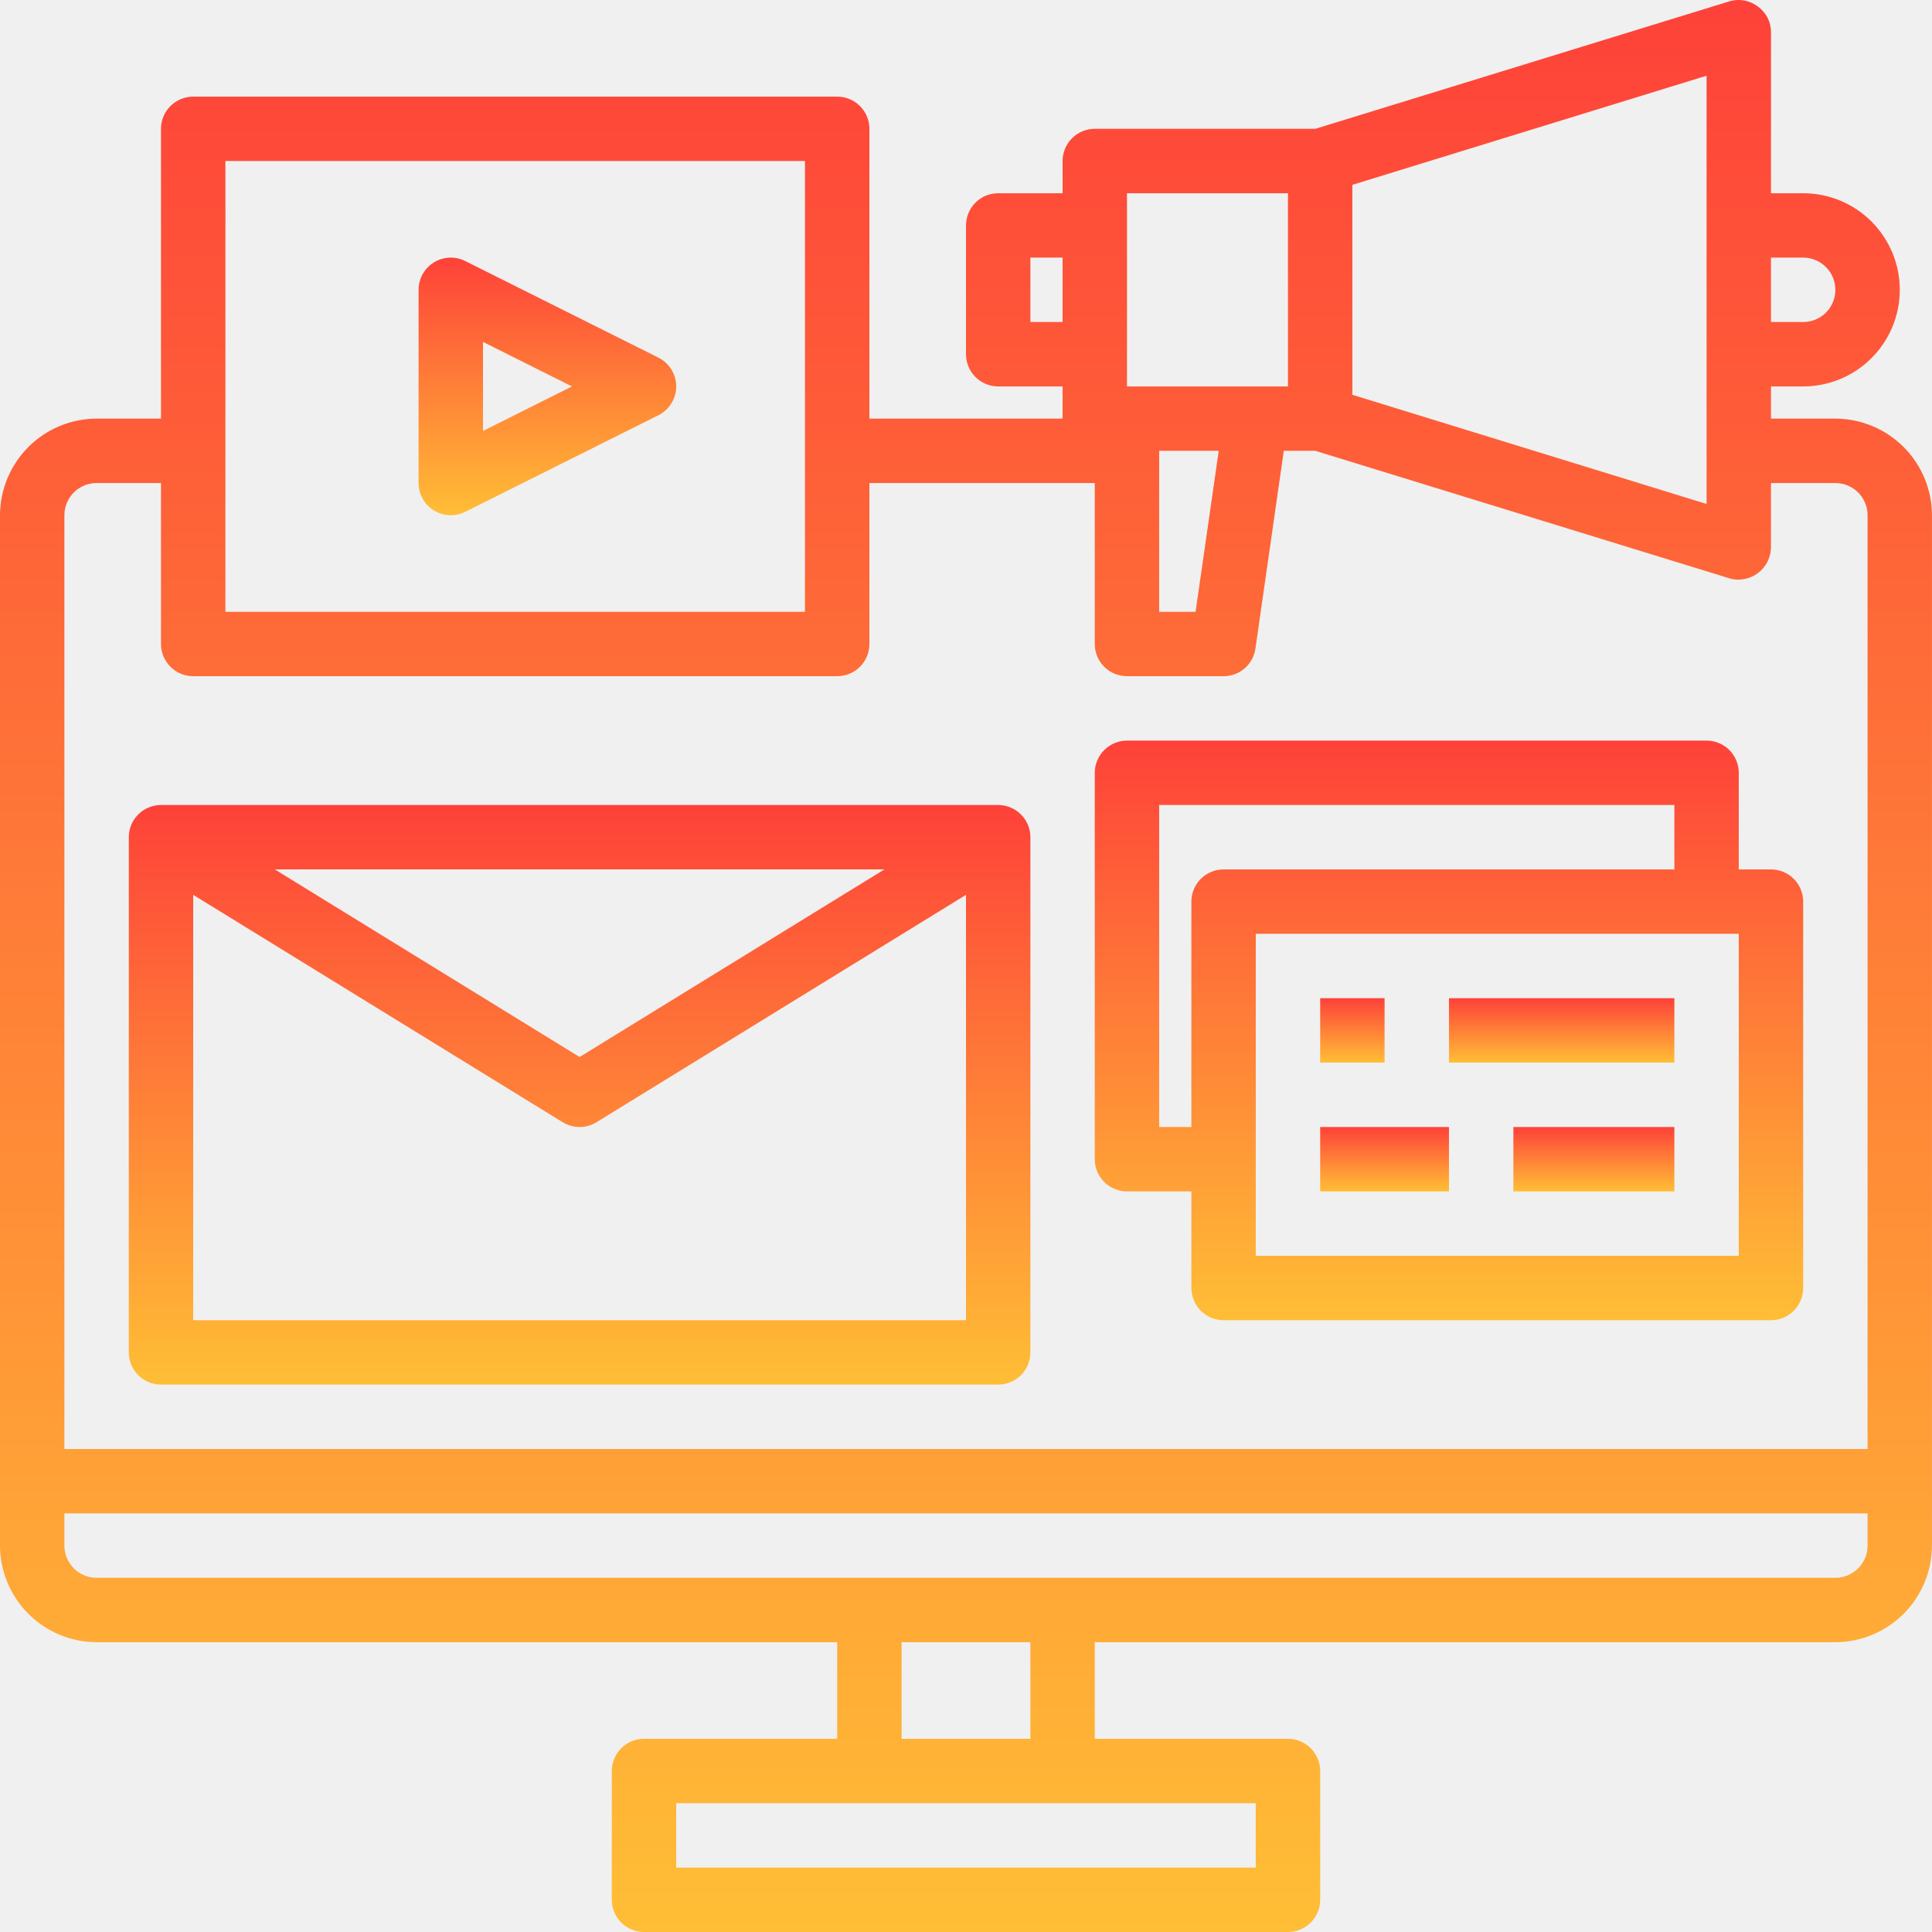
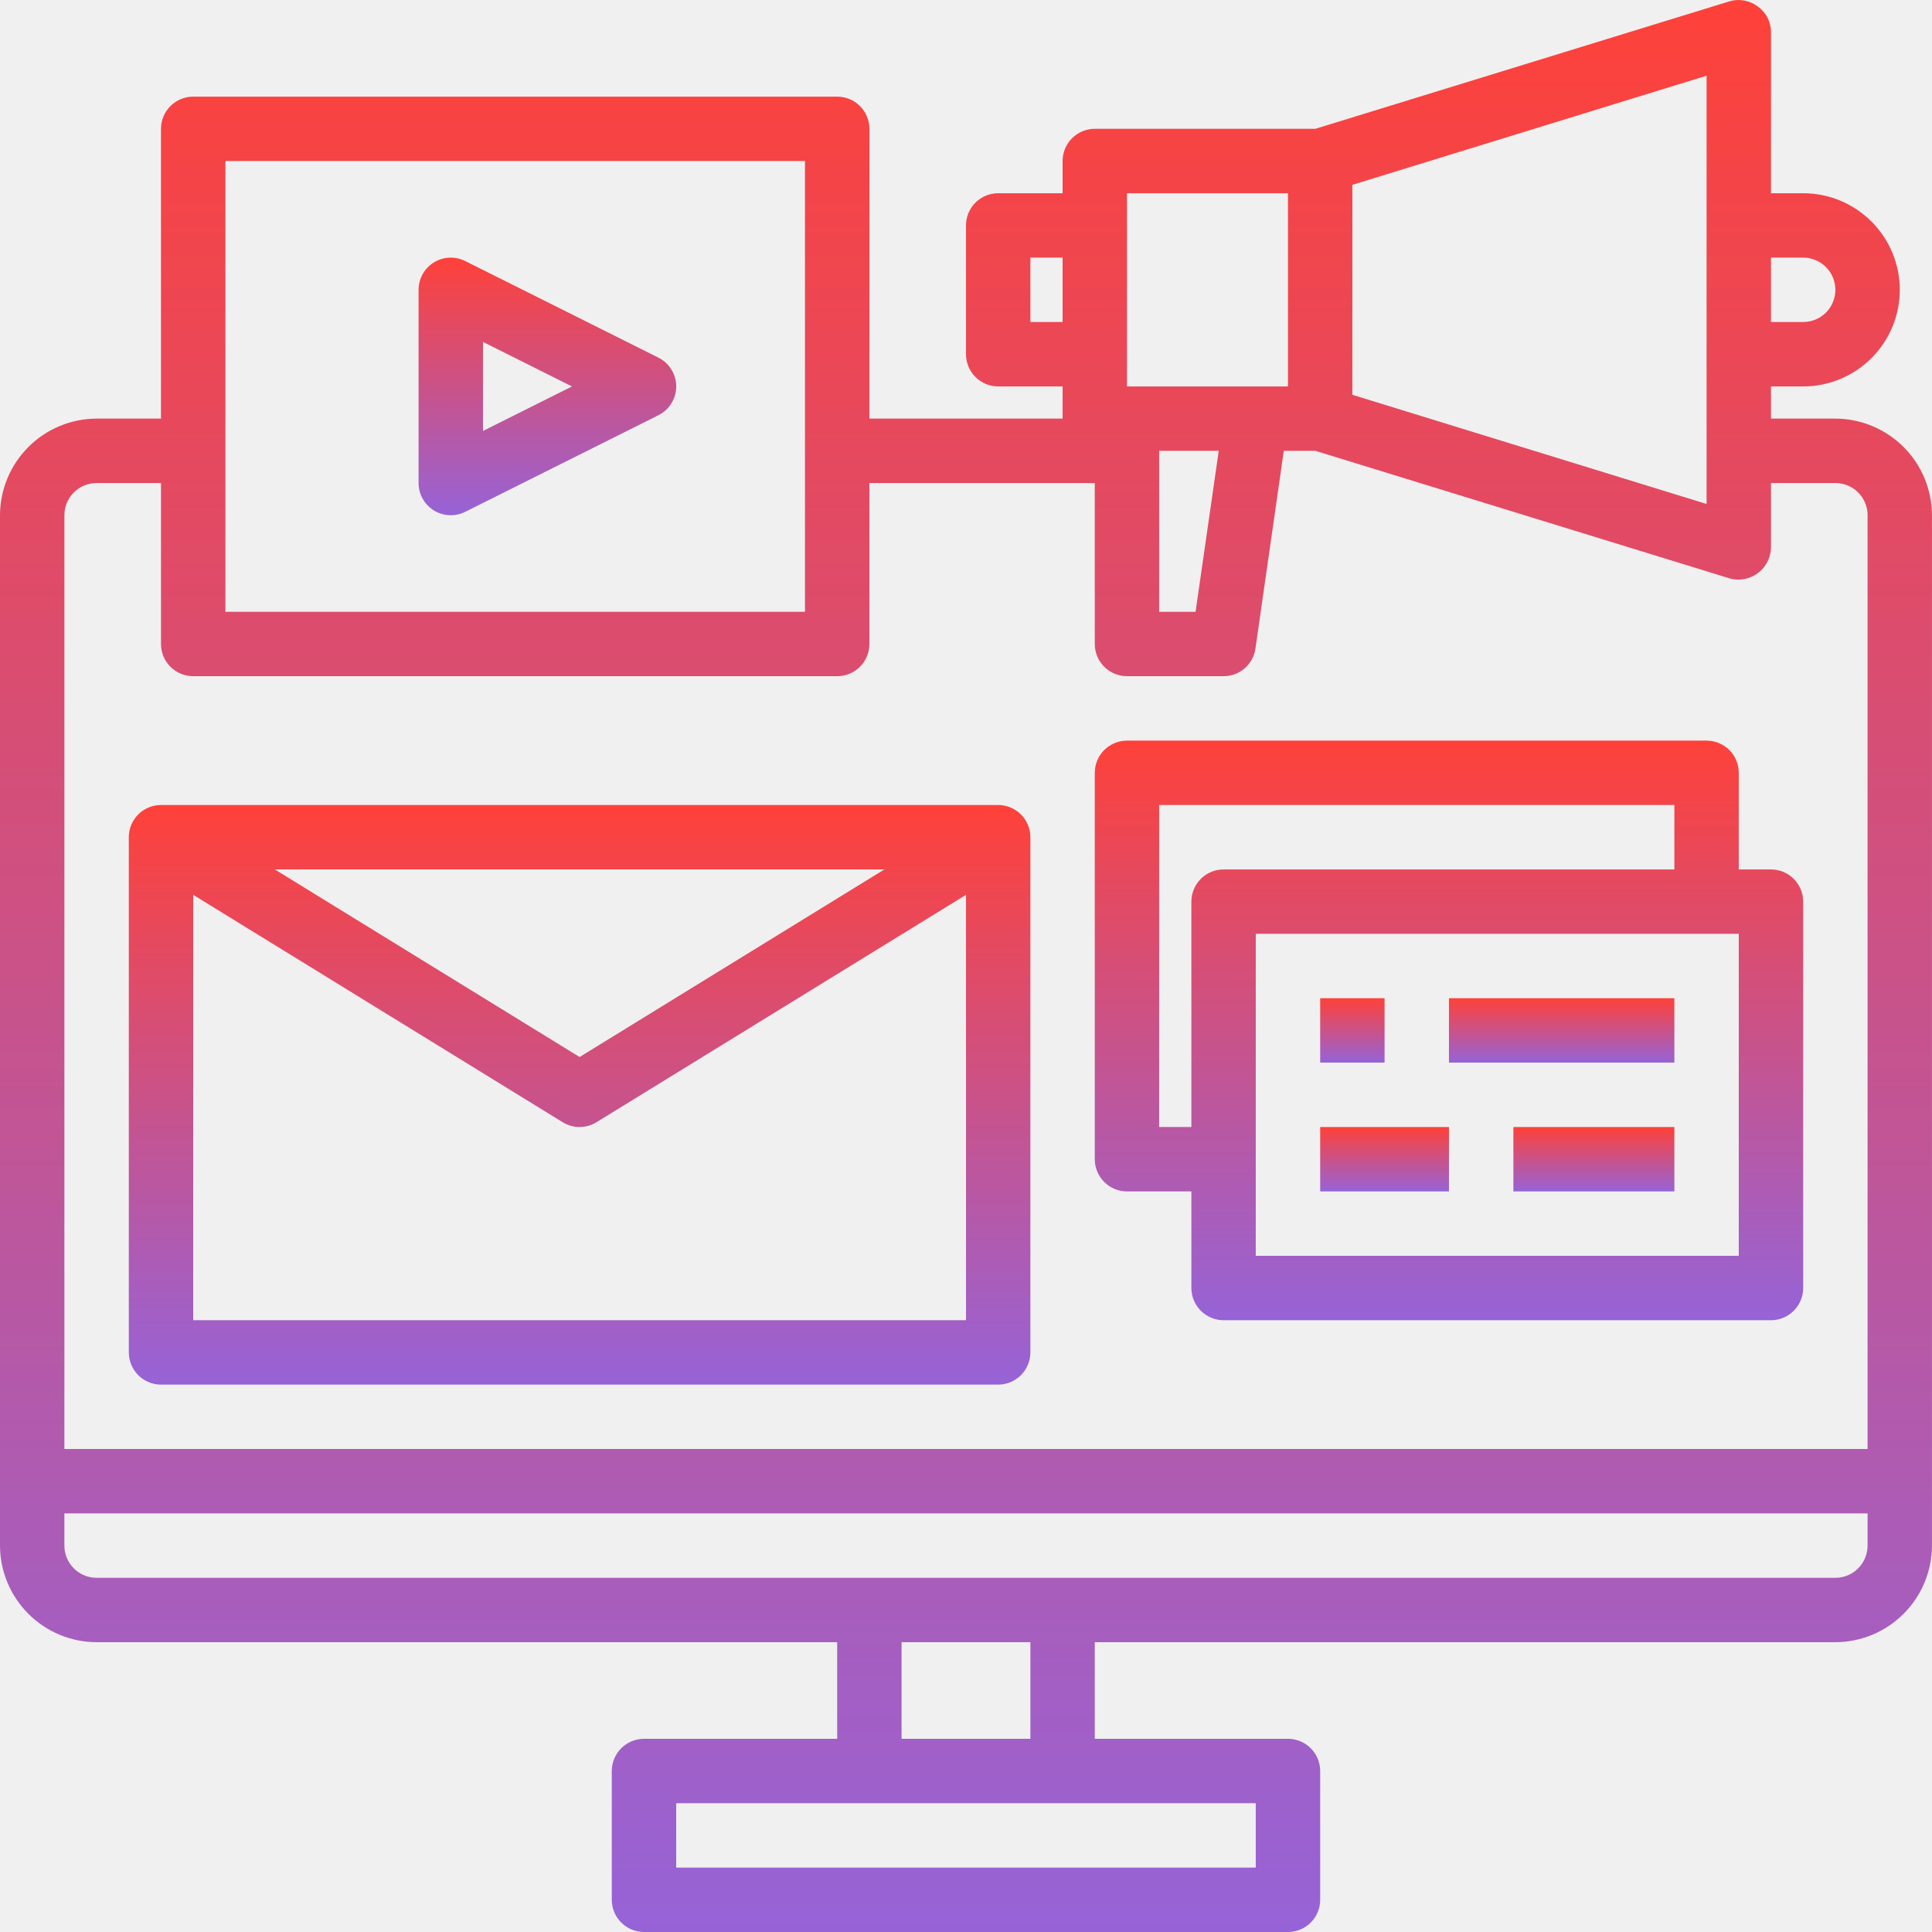
<svg xmlns="http://www.w3.org/2000/svg" width="55" height="55" viewBox="0 0 55 55" fill="none">
  <g clip-path="url(#clip0_194_2844)">
    <path d="M52.249 11.917H50.416V11.001H51.333C52.062 11.001 52.761 10.711 53.277 10.195C53.793 9.68 54.083 8.98 54.083 8.251C54.083 7.521 53.793 6.822 53.277 6.306C52.761 5.79 52.062 5.501 51.333 5.501H50.416V0.917C50.417 0.774 50.384 0.632 50.318 0.505C50.253 0.377 50.157 0.267 50.04 0.184C49.926 0.098 49.794 0.04 49.654 0.015C49.514 -0.011 49.37 -0.003 49.233 0.038L37.445 3.667H31.166C30.923 3.667 30.69 3.764 30.518 3.936C30.346 4.108 30.25 4.341 30.25 4.584V5.501H28.416C28.173 5.501 27.94 5.597 27.768 5.769C27.596 5.941 27.5 6.174 27.5 6.417V10.084C27.5 10.327 27.596 10.56 27.768 10.732C27.94 10.904 28.173 11.001 28.416 11.001H30.25V11.917H24.75V3.667C24.75 3.424 24.653 3.191 24.481 3.019C24.309 2.847 24.076 2.751 23.833 2.751H5.5C5.257 2.751 5.024 2.847 4.852 3.019C4.68 3.191 4.583 3.424 4.583 3.667V11.917H2.75C2.021 11.919 1.323 12.21 0.808 12.725C0.293 13.24 0.002 13.939 0 14.667V44C0.002 44.729 0.293 45.427 0.808 45.942C1.323 46.458 2.021 46.748 2.75 46.75H23.833V49.5H18.333C18.09 49.5 17.857 49.597 17.685 49.769C17.513 49.941 17.416 50.174 17.416 50.417V54.083C17.416 54.327 17.513 54.56 17.685 54.731C17.857 54.903 18.09 55 18.333 55H36.666C36.909 55 37.142 54.903 37.314 54.731C37.486 54.56 37.583 54.327 37.583 54.083V50.417C37.583 50.174 37.486 49.941 37.314 49.769C37.142 49.597 36.909 49.5 36.666 49.5H31.166V46.75H52.249C52.978 46.748 53.676 46.458 54.191 45.942C54.707 45.427 54.997 44.729 54.999 44V14.667C54.997 13.939 54.707 13.24 54.191 12.725C53.676 12.21 52.978 11.919 52.249 11.917ZM50.416 7.334H51.333C51.576 7.334 51.809 7.431 51.981 7.603C52.153 7.774 52.249 8.008 52.249 8.251C52.249 8.494 52.153 8.727 51.981 8.899C51.809 9.071 51.576 9.167 51.333 9.167H50.416V7.334ZM38.499 5.262L48.583 2.155V14.347L38.499 11.239V5.262ZM32.083 5.501H36.666V11.001H32.083V5.501ZM34.695 12.834L34.035 17.417H32.999V12.834H34.695ZM29.333 9.167V7.334H30.25V9.167H29.333ZM6.417 4.584H22.916V17.417H6.417V4.584ZM35.749 51.333V53.167H19.25V51.333H35.749ZM25.666 49.5V46.75H29.333V49.5H25.666ZM53.166 44C53.166 44.243 53.069 44.476 52.897 44.648C52.725 44.82 52.492 44.917 52.249 44.917H2.75C2.507 44.917 2.274 44.82 2.102 44.648C1.93 44.476 1.833 44.243 1.833 44V43.084H53.166V44ZM53.166 41.25H1.833V14.667C1.833 14.424 1.93 14.191 2.102 14.019C2.274 13.847 2.507 13.751 2.75 13.751H4.583V18.334C4.583 18.577 4.68 18.81 4.852 18.982C5.024 19.154 5.257 19.25 5.5 19.25H23.833C24.076 19.25 24.309 19.154 24.481 18.982C24.653 18.81 24.75 18.577 24.75 18.334V13.751H31.166V18.334C31.166 18.577 31.263 18.81 31.435 18.982C31.607 19.154 31.84 19.25 32.083 19.25H34.833C35.054 19.25 35.267 19.171 35.434 19.026C35.6 18.881 35.709 18.681 35.74 18.462L36.547 12.834H37.445L49.233 16.464C49.319 16.49 49.409 16.503 49.499 16.501C49.741 16.497 49.972 16.399 50.144 16.228C50.315 16.057 50.412 15.826 50.416 15.584V13.751H52.249C52.492 13.751 52.725 13.847 52.897 14.019C53.069 14.191 53.166 14.424 53.166 14.667V41.25Z" fill="url(#paint0_linear_194_2844)" />
    <path d="M4.583 39.417H28.416C28.659 39.417 28.892 39.32 29.064 39.148C29.236 38.976 29.333 38.743 29.333 38.5V23.834C29.333 23.59 29.236 23.357 29.064 23.186C28.892 23.014 28.659 22.917 28.416 22.917H4.583C4.34 22.917 4.107 23.014 3.935 23.186C3.763 23.357 3.667 23.59 3.667 23.834V38.5C3.667 38.743 3.763 38.976 3.935 39.148C4.107 39.32 4.34 39.417 4.583 39.417ZM5.5 37.583V25.474L16.019 31.948C16.164 32.037 16.33 32.084 16.5 32.084C16.669 32.084 16.836 32.037 16.98 31.948L27.5 25.474V37.583H5.5ZM7.822 24.75H25.178L16.5 30.091L7.822 24.75Z" fill="url(#paint1_linear_194_2844)" />
    <path d="M32.083 33.917H33.916V36.667C33.916 36.91 34.013 37.143 34.185 37.315C34.356 37.487 34.59 37.584 34.833 37.584H50.416C50.659 37.584 50.892 37.487 51.064 37.315C51.236 37.143 51.333 36.91 51.333 36.667V25.667C51.333 25.424 51.236 25.191 51.064 25.019C50.892 24.847 50.659 24.751 50.416 24.751H49.499V22.001C49.499 21.758 49.403 21.524 49.231 21.352C49.059 21.181 48.826 21.084 48.583 21.084H32.083C31.84 21.084 31.607 21.181 31.435 21.352C31.263 21.524 31.166 21.758 31.166 22.001V33.001C31.166 33.244 31.263 33.477 31.435 33.649C31.607 33.821 31.84 33.917 32.083 33.917ZM49.499 35.75H35.749V26.584H49.499V35.75ZM32.999 22.917H47.666V24.751H34.833C34.59 24.751 34.356 24.847 34.185 25.019C34.013 25.191 33.916 25.424 33.916 25.667V32.084H32.999V22.917Z" fill="url(#paint2_linear_194_2844)" />
    <path d="M37.583 28.417H39.416V30.25H37.583V28.417Z" fill="url(#paint3_linear_194_2844)" />
    <path d="M41.249 28.417H47.666V30.25H41.249V28.417Z" fill="url(#paint4_linear_194_2844)" />
    <path d="M37.583 32.084H41.249V33.917H37.583V32.084Z" fill="url(#paint5_linear_194_2844)" />
    <path d="M43.083 32.084H47.666V33.917H43.083V32.084Z" fill="url(#paint6_linear_194_2844)" />
    <path d="M12.351 14.531C12.484 14.613 12.636 14.66 12.792 14.667C12.948 14.674 13.103 14.641 13.243 14.571L18.743 11.821C18.895 11.745 19.024 11.628 19.113 11.483C19.203 11.338 19.251 11.171 19.251 11.001C19.251 10.831 19.203 10.664 19.113 10.519C19.024 10.374 18.895 10.257 18.743 10.181L13.243 7.431C13.103 7.361 12.948 7.328 12.792 7.335C12.636 7.342 12.484 7.389 12.351 7.471C12.218 7.553 12.108 7.668 12.032 7.805C11.956 7.941 11.916 8.095 11.916 8.251V13.751C11.916 13.907 11.956 14.061 12.032 14.197C12.108 14.334 12.218 14.449 12.351 14.531ZM13.75 9.734L16.283 11.001L13.75 12.268V9.734Z" fill="url(#paint7_linear_194_2844)" />
  </g>
  <defs>
    <linearGradient id="paint0_linear_194_2844" x1="27.5" y1="0" x2="27.5" y2="55" gradientUnits="userSpaceOnUse">
      <stop stop-color="#FE4139" />
-       <stop offset="1" stop-color="#FFBE36" />
+       <stop offset="1" stop-color="#9663d7" />
    </linearGradient>
    <linearGradient id="paint1_linear_194_2844" x1="16.5" y1="22.917" x2="16.5" y2="39.417" gradientUnits="userSpaceOnUse">
      <stop stop-color="#FE4139" />
-       <stop offset="1" stop-color="#FFBE36" />
+       <stop offset="1" stop-color="#9663d7" />
    </linearGradient>
    <linearGradient id="paint2_linear_194_2844" x1="41.249" y1="21.084" x2="41.249" y2="37.584" gradientUnits="userSpaceOnUse">
      <stop stop-color="#FE4139" />
-       <stop offset="1" stop-color="#FFBE36" />
+       <stop offset="1" stop-color="#9663d7" />
    </linearGradient>
    <linearGradient id="paint3_linear_194_2844" x1="38.499" y1="28.417" x2="38.499" y2="30.25" gradientUnits="userSpaceOnUse">
      <stop stop-color="#FE4139" />
-       <stop offset="1" stop-color="#FFBE36" />
+       <stop offset="1" stop-color="#9663d7" />
    </linearGradient>
    <linearGradient id="paint4_linear_194_2844" x1="44.458" y1="28.417" x2="44.458" y2="30.25" gradientUnits="userSpaceOnUse">
      <stop stop-color="#FE4139" />
-       <stop offset="1" stop-color="#FFBE36" />
+       <stop offset="1" stop-color="#9663d7" />
    </linearGradient>
    <linearGradient id="paint5_linear_194_2844" x1="39.416" y1="32.084" x2="39.416" y2="33.917" gradientUnits="userSpaceOnUse">
      <stop stop-color="#FE4139" />
-       <stop offset="1" stop-color="#FFBE36" />
+       <stop offset="1" stop-color="#9663d7" />
    </linearGradient>
    <linearGradient id="paint6_linear_194_2844" x1="45.374" y1="32.084" x2="45.374" y2="33.917" gradientUnits="userSpaceOnUse">
      <stop stop-color="#FE4139" />
-       <stop offset="1" stop-color="#FFBE36" />
+       <stop offset="1" stop-color="#9663d7" />
    </linearGradient>
    <linearGradient id="paint7_linear_194_2844" x1="15.584" y1="7.334" x2="15.584" y2="14.668" gradientUnits="userSpaceOnUse">
      <stop stop-color="#FE4139" />
-       <stop offset="1" stop-color="#FFBE36" />
+       <stop offset="1" stop-color="#9663d7" />
    </linearGradient>
    <clipPath id="clip0_194_2844">
      <rect width="55" height="55" fill="white" />
    </clipPath>
  </defs>
</svg>
